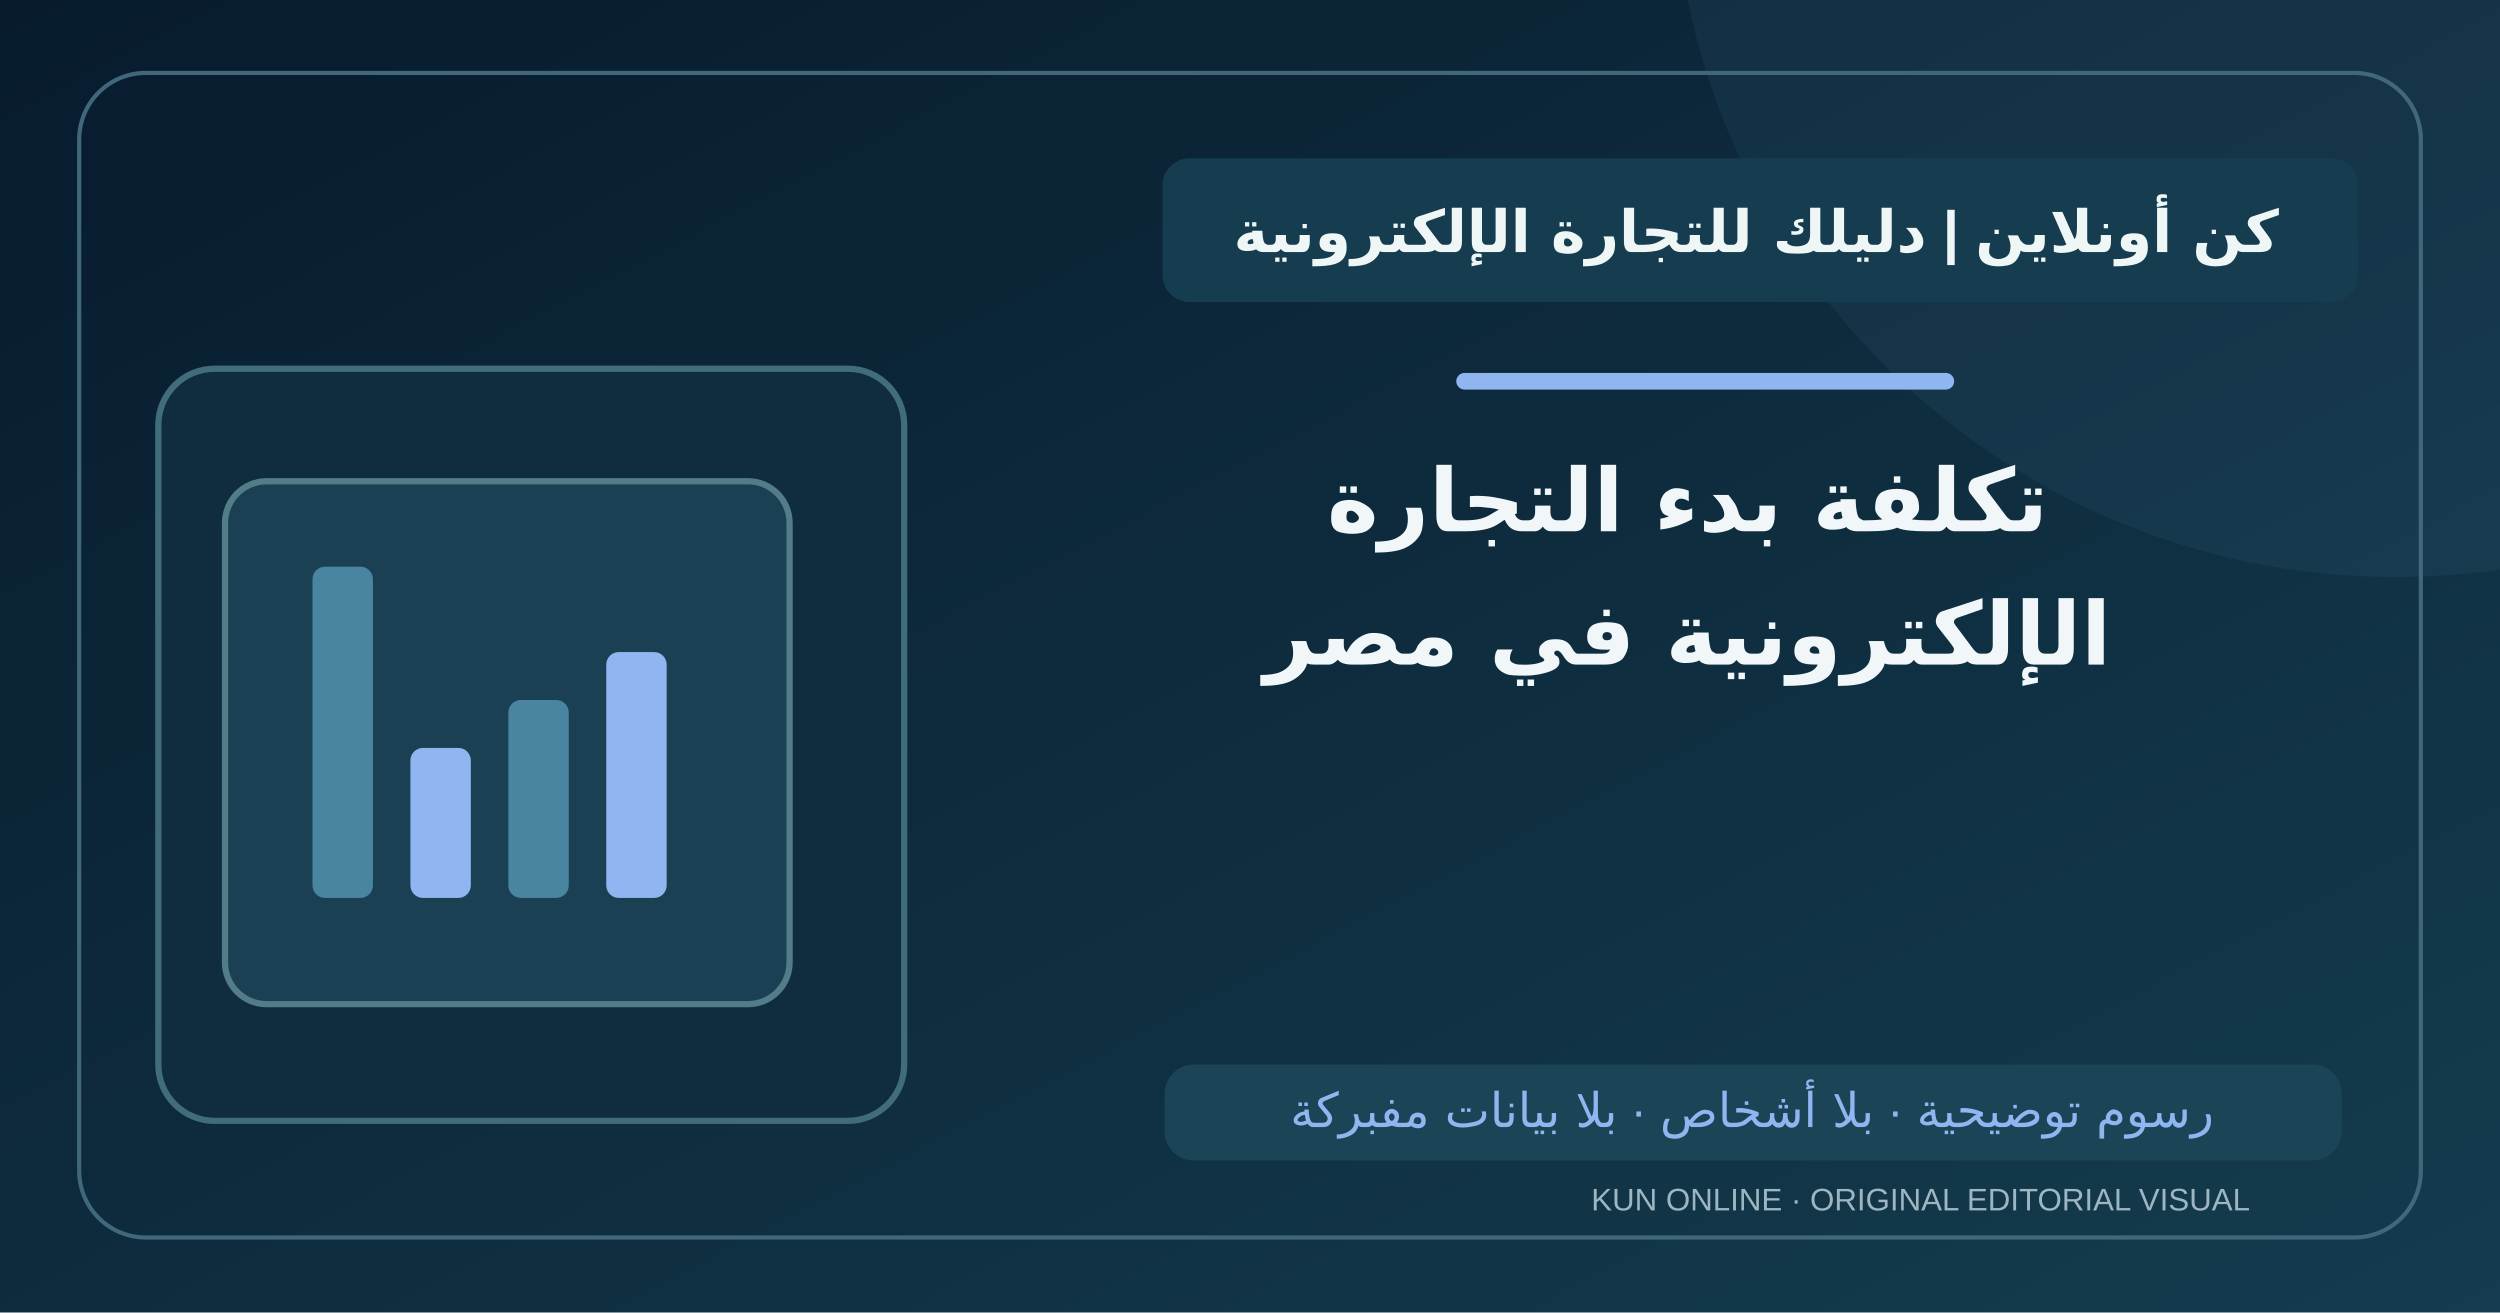
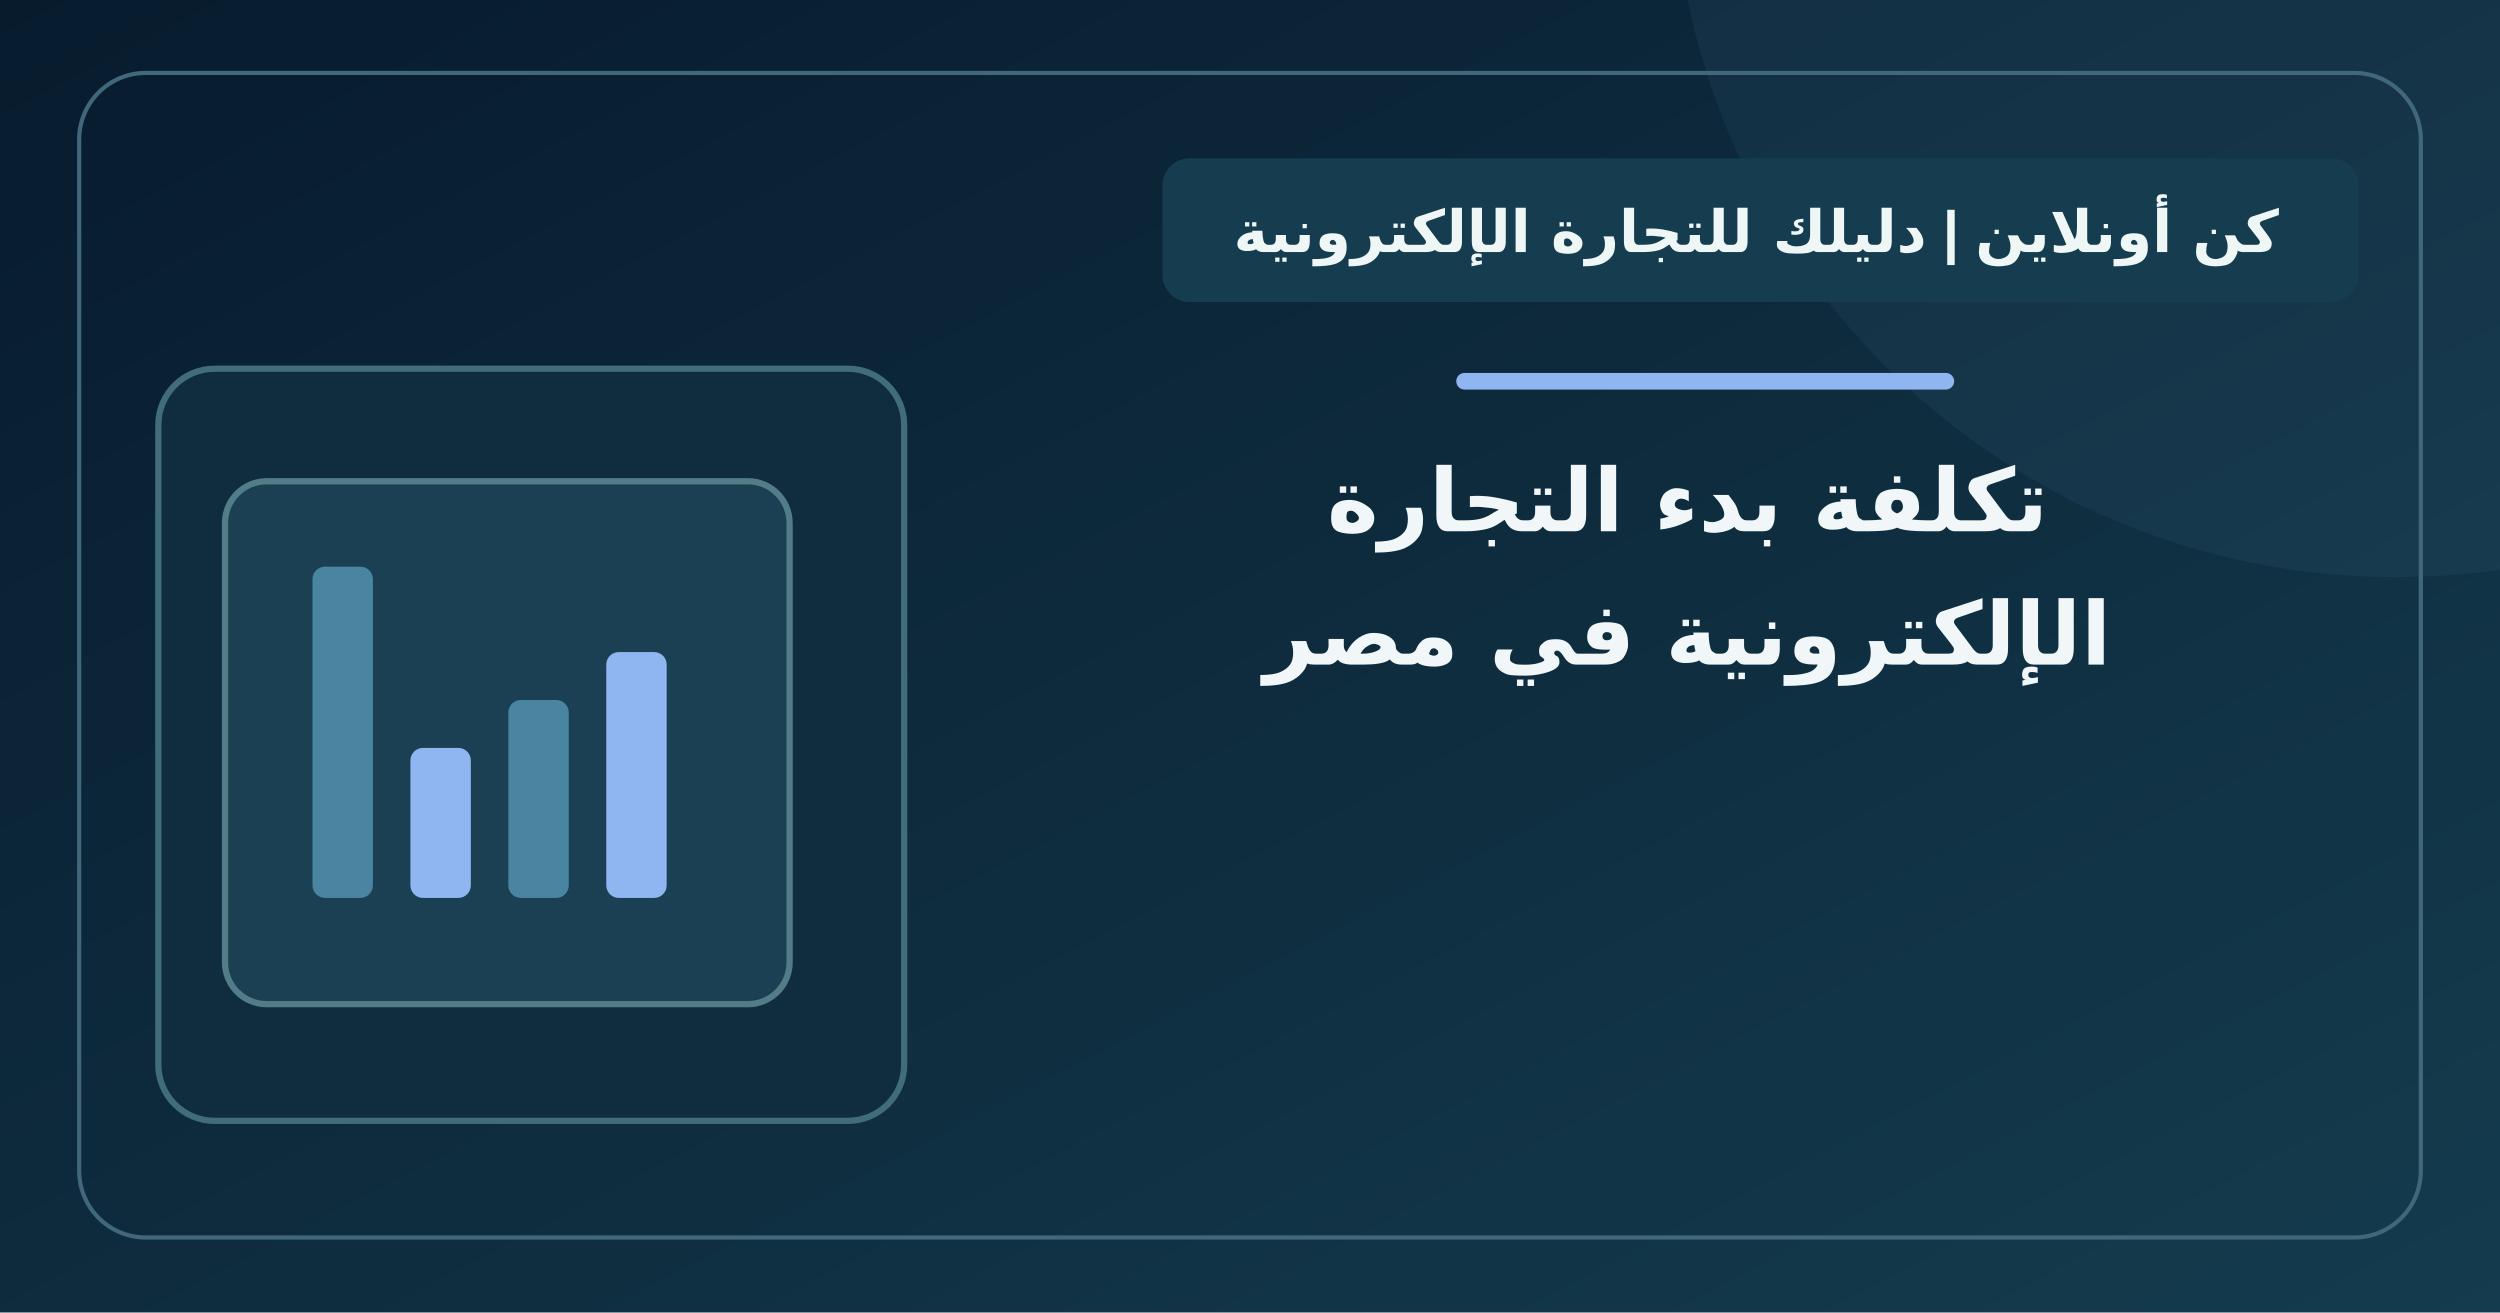
<svg xmlns="http://www.w3.org/2000/svg" width="1200" height="630" viewBox="0 0 1200 630" role="img" aria-labelledby="title desc">
  <defs>
    <linearGradient id="g" x2="1" y2="1">
      <stop stop-color="#071b2d" />
      <stop offset="1" stop-color="#143c4e" />
    </linearGradient>
  </defs>
  <rect width="1200" height="630" fill="url(#g)" />
  <circle cx="1150" cy="-70" r="347" fill="#8fb6f0" opacity=".06" />
  <rect x="38" y="35" width="1124" height="559" rx="32" fill="none" stroke="#41677b" stroke-width="2" />
  <rect x="76" y="177" width="358" height="361" rx="27" fill="#102c3f" stroke="#406d79" stroke-width="3" />
  <rect x="108" y="231" width="271" height="251" rx="20" fill="#1c4053" stroke="#537c89" stroke-width="3" />
  <rect x="150" y="272" width="29" height="159" rx="6" fill="#4985a0" />
  <rect x="197" y="359" width="29" height="72" rx="6" fill="#8fb6f0" />
  <rect x="244" y="336" width="29" height="95" rx="6" fill="#4985a0" />
  <rect x="291" y="313" width="29" height="118" rx="6" fill="#8fb6f0" />
  <rect x="558" y="76" width="574" height="69" rx="13" fill="#153d4f" />
  <text x="843" y="121" text-anchor="middle" direction="rtl" font-family="Cairo,Tajawal,Arial,sans-serif" font-size="28" font-weight="700" fill="#eff6f6">كن أونلاين | دليلك للتجارة الإلكترونية</text>
  <rect x="699" y="179" width="239" height="8" rx="4" fill="#8fb6f0" />
  <text x="810" y="255" text-anchor="middle" direction="rtl" font-family="Cairo,Tajawal,Arial,sans-serif" font-size="42" font-weight="700" fill="#f1f7f9">تكلفة بدء التجارة</text>
  <text x="810" y="319" text-anchor="middle" direction="rtl" font-family="Cairo,Tajawal,Arial,sans-serif" font-size="42" font-weight="700" fill="#f1f7f9">الإلكترونية في مصر</text>
-   <rect x="559" y="511" width="565" height="46" rx="14" fill="#1b4556" />
-   <text x="841" y="541" text-anchor="middle" direction="rtl" font-family="Cairo,Tajawal,Arial,sans-serif" font-size="23" fill="#8fb6f0">رسوم توضيحية · بلا أشخاص · بلا بيانات مفبركة</text>
-   <text x="1080" y="581" text-anchor="end" font-family="Arial,sans-serif" font-size="15" fill="#9db6c2">KUN ONLINE · ORIGINAL EDITORIAL VISUAL</text>
</svg>
